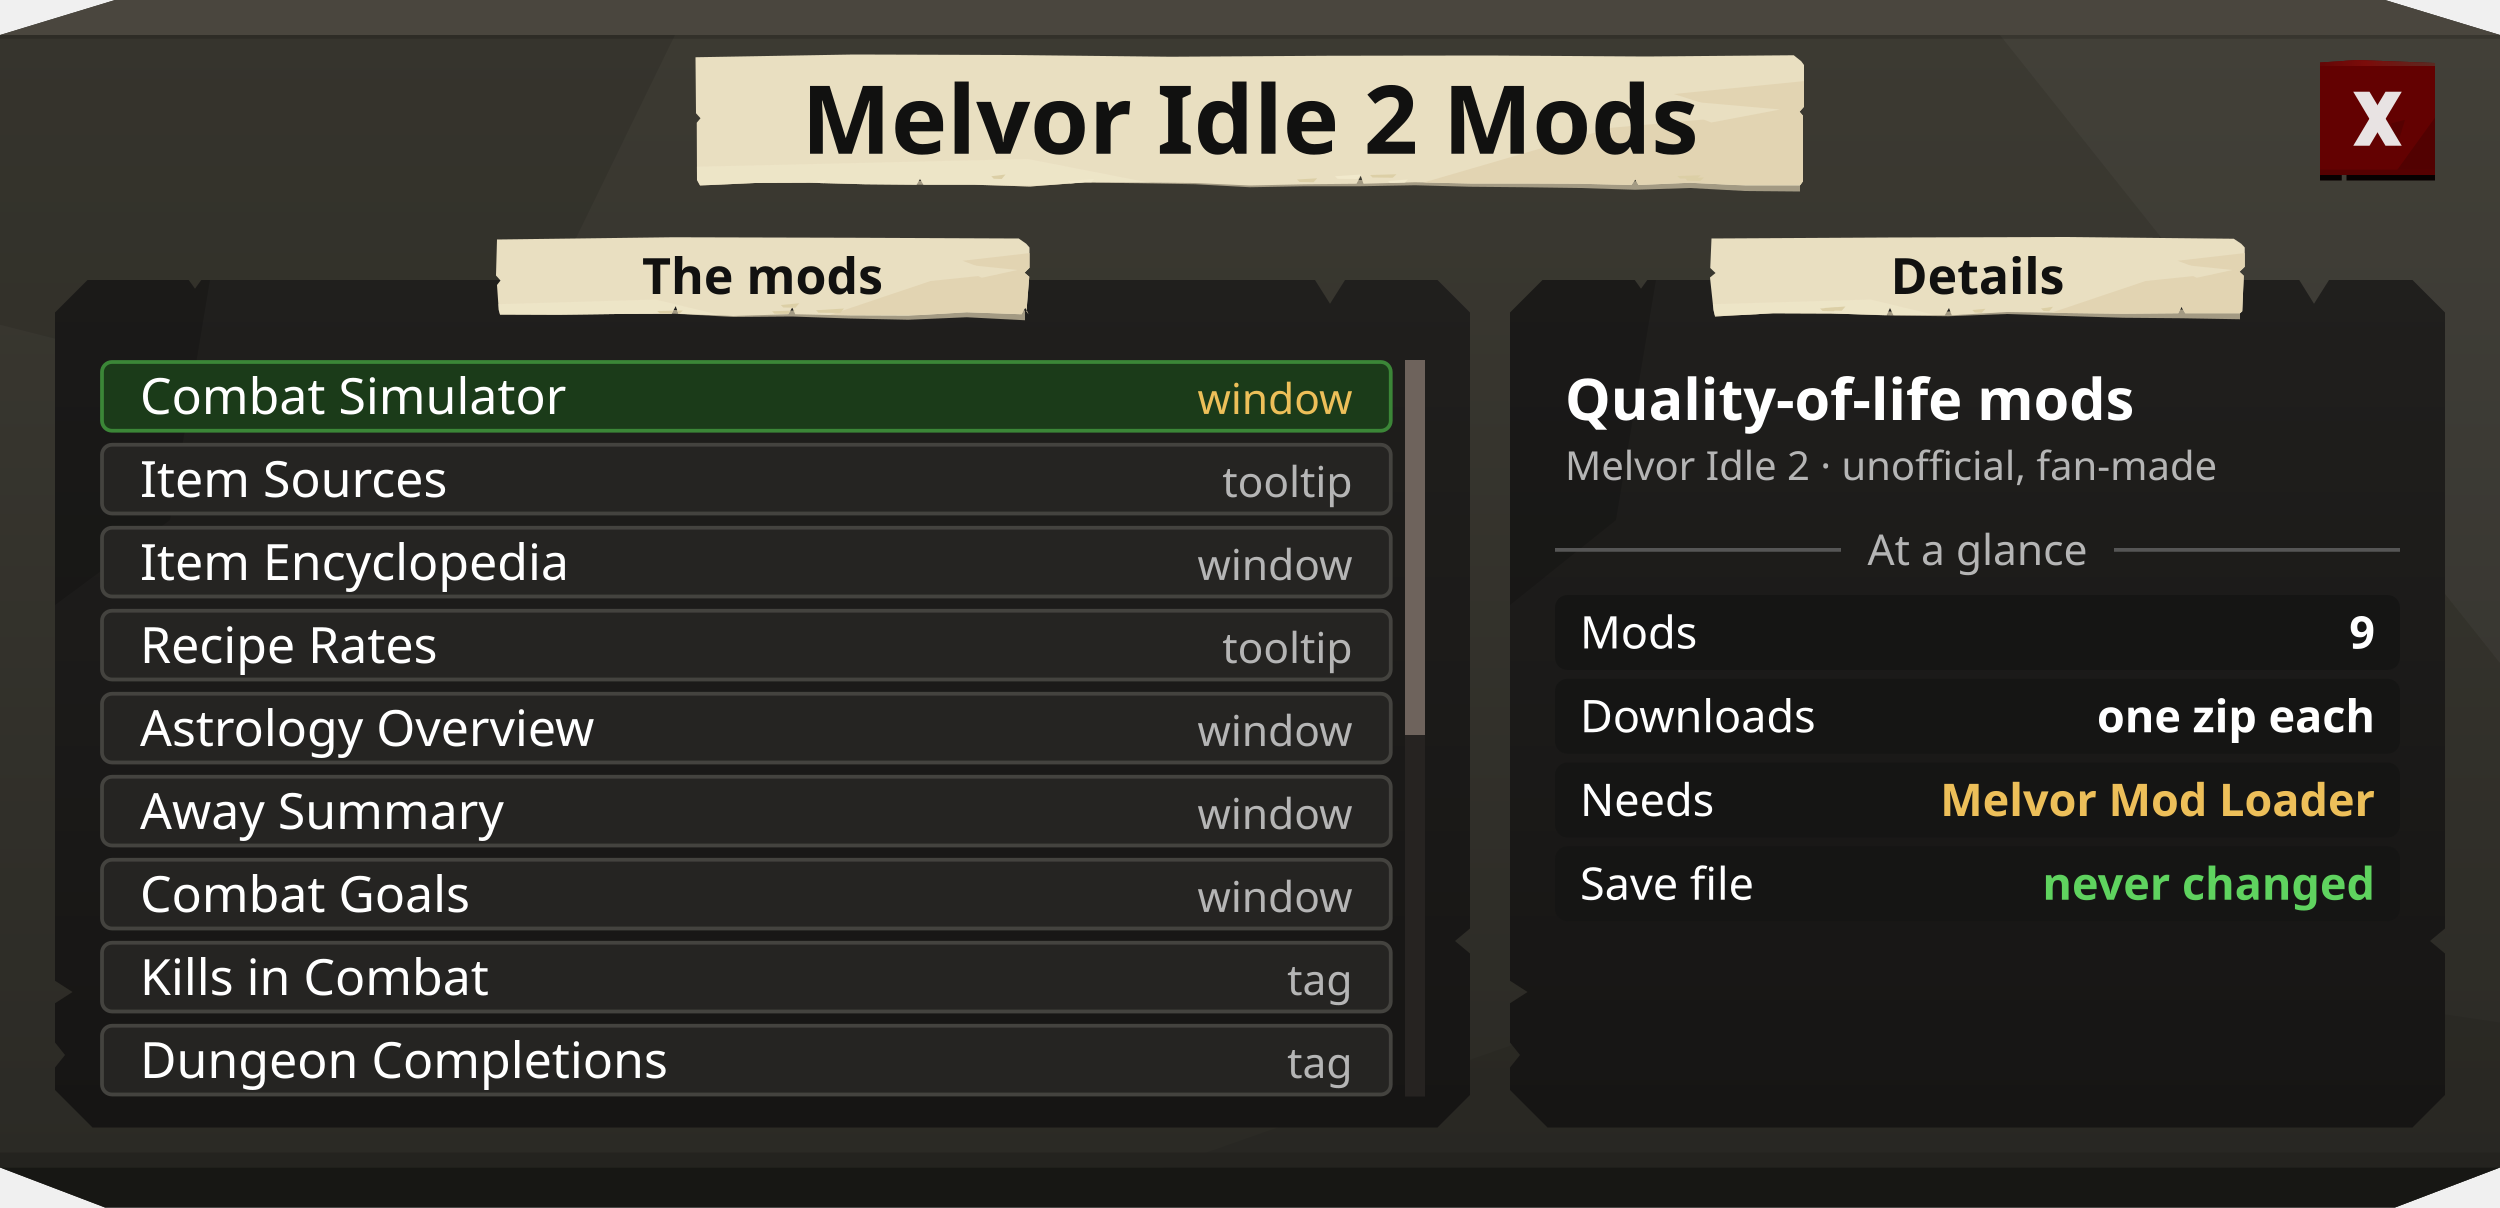
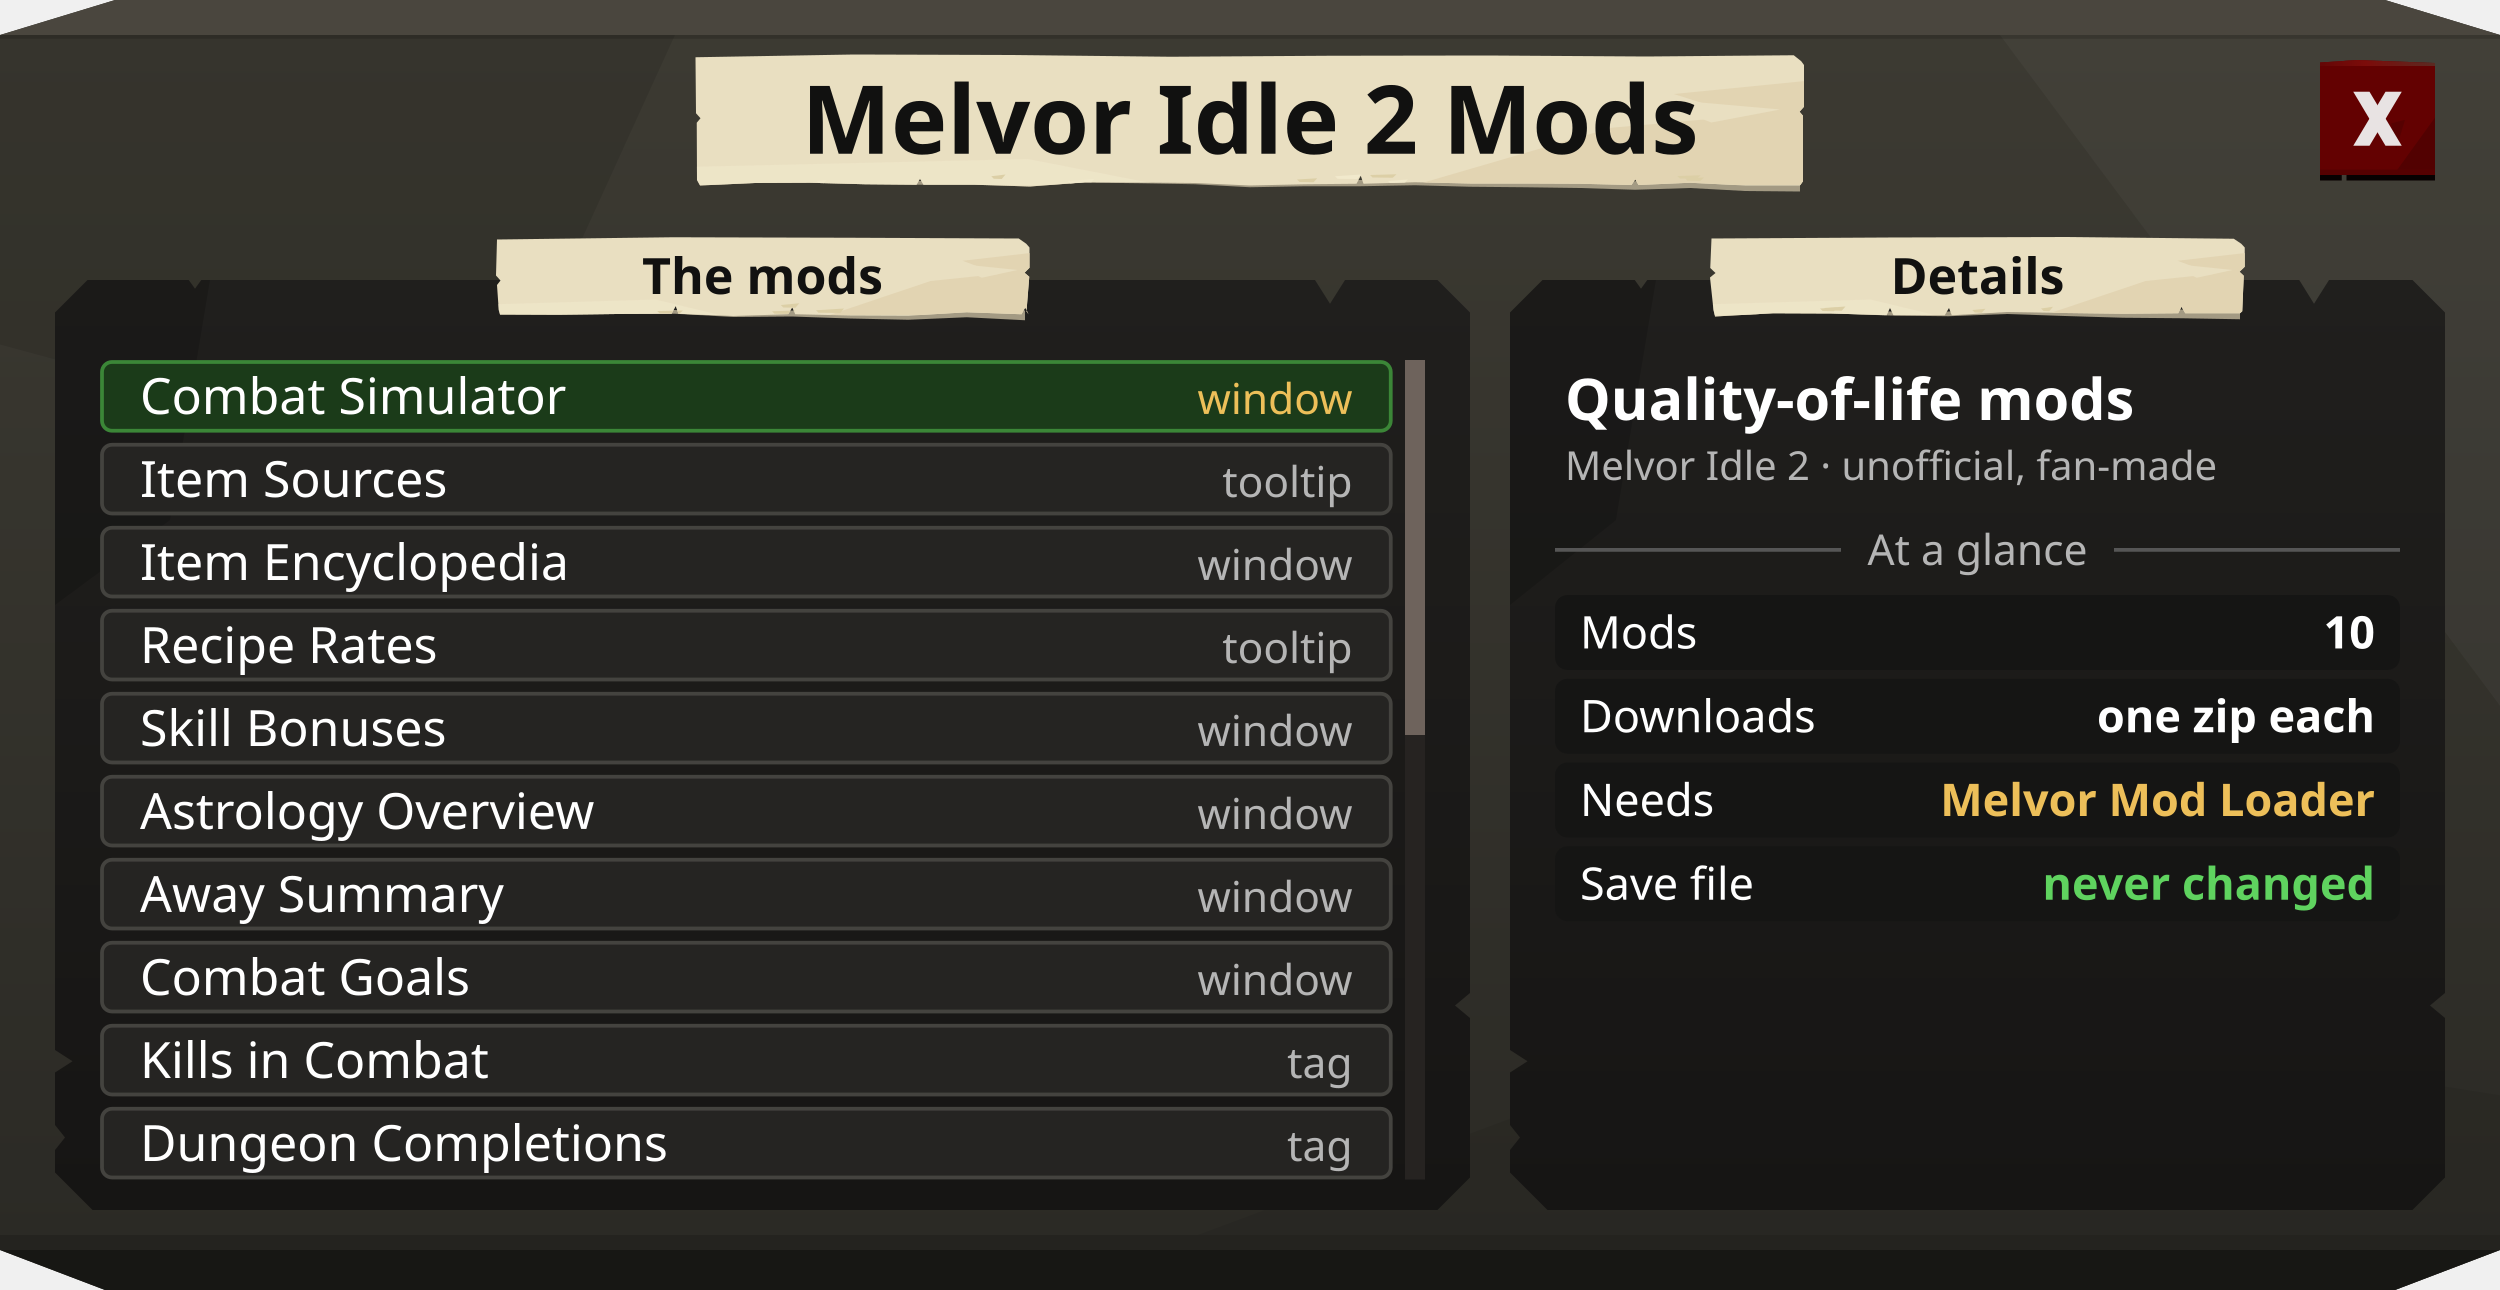
- <svg xmlns="http://www.w3.org/2000/svg" viewBox="0 0 1000 483" width="1000" height="483" role="img" aria-label="Melvor Idle 2 Mods: nine quality-of-life mods in the game's own look. Separate downloads. Your save is never changed.">
+ <svg xmlns="http://www.w3.org/2000/svg" viewBox="0 0 1000 516" width="1000" height="516" role="img" aria-label="Melvor Idle 2 Mods: ten quality-of-life mods in the game's own look. Separate downloads. Your save is never changed.">
  <defs>
    <clipPath id="c1">
-       <polygon points="46,0 954,0 1000,14 1000,467 958,483 42,483 0,467 0,14" />
+       <polygon points="46,0 954,0 1000,14 1000,500 958,516 42,516 0,500 0,14" />
    </clipPath>
-     <linearGradient id="g2" gradientUnits="userSpaceOnUse" x1="0" y1="14" x2="0" y2="467">
+     <linearGradient id="g2" gradientUnits="userSpaceOnUse" x1="0" y1="14" x2="0" y2="500">
      <stop offset="0" stop-color="#3c3a32" />
      <stop offset="1" stop-color="#2b2a25" />
    </linearGradient>
    <clipPath id="c3">
      <polygon points="278.2,22.9 341.5,21.8 404.9,22 468.3,22.7 531.7,22.3 595.1,22.2 658.5,22.6 717.5,22.1 720.5,24.5 721.6,26 721.6,42.7 719.8,44.7 721.2,46.3 721.2,72.5 720,74.2 698,74.2 676,73.1 655.4,74 654.1,71.7 652.6,74 632,73.5 610,73.4 588,73.4 566,72.9 545.4,73.5 544.3,70.3 542.6,73.5 522,73.7 500,74.2 478,73.2 456,73 434,72.9 412,74.6 390,73.9 369.4,73.9 368,71.5 366.6,73.9 346,73.7 324,73.1 302,73.2 280,74.2 278.8,72 278.7,49.1 280.2,47.3 278.4,45.3" />
    </clipPath>
    <clipPath id="c4">
      <polygon points="928,25 942.7,24 974,25.2 974,70 928,70" />
    </clipPath>
    <linearGradient id="g5" gradientUnits="userSpaceOnUse" x1="928" y1="0" x2="974" y2="0">
      <stop offset="0" stop-color="#640706" />
      <stop offset="0.4" stop-color="#7c0c0a" />
      <stop offset="1" stop-color="#5a2a22" />
    </linearGradient>
    <clipPath id="c6">
-       <polygon points="22,125 35,112 75.5,112 78,115.5 80.5,112 526,112 532,121.5 538,112 575,112 588,125 588,371.4 582,376.4 588,381.4 588,438 575,451 37,451 22,436 22,427 26,422 22,417 22,401.3 29,396.8 22,392.3" />
+       <polygon points="22,125 35,112 75.5,112 78,115.5 80.5,112 526,112 532,121.5 538,112 575,112 588,125 588,397.2 582,402.2 588,407.2 588,471 575,484 37,484 22,469 22,460 26,455 22,450 22,429 29,424.5 22,420" />
    </clipPath>
-     <linearGradient id="g7" gradientUnits="userSpaceOnUse" x1="0" y1="112" x2="0" y2="451">
+     <linearGradient id="g7" gradientUnits="userSpaceOnUse" x1="0" y1="112" x2="0" y2="484">
      <stop offset="0" stop-color="#201f1d" />
      <stop offset="1" stop-color="#161514" />
    </linearGradient>
    <clipPath id="c8">
-       <polygon points="604,125 617,112 653.9,112 656.4,115.5 658.9,112 919.7,112 925.6,121.5 931.6,112 965,112 978,125 978,371.4 972,376.4 978,381.4 978,438 965,451 619,451 604,436 604,427 608,422 604,417 604,401.3 611,396.8 604,392.3" />
+       <polygon points="604,125 617,112 653.9,112 656.4,115.5 658.9,112 919.7,112 925.6,121.5 931.6,112 965,112 978,125 978,397.2 972,402.2 978,407.2 978,471 965,484 619,484 604,469 604,460 608,455 604,450 604,429 611,424.5 604,420" />
    </clipPath>
-     <linearGradient id="g9" gradientUnits="userSpaceOnUse" x1="0" y1="112" x2="0" y2="451">
+     <linearGradient id="g9" gradientUnits="userSpaceOnUse" x1="0" y1="112" x2="0" y2="484">
      <stop offset="0" stop-color="#201f1d" />
      <stop offset="1" stop-color="#161514" />
    </linearGradient>
    <clipPath id="c10">
      <polygon points="198.8,95.8 269.3,94.9 340.7,95.1 407.5,95.4 410.5,97.5 411.8,99 411.8,107.1 409.8,109.1 411.7,110.7 410.6,124.5 411.4,125.7 410.1,123 408.6,125.7 386.7,124.9 363.3,126.3 340,126.2 318.1,125.7 316.9,123 315.3,125.7 293.3,126.4 271.4,125.5 270.3,122.4 268.6,125.5 246.7,125.6 223.3,125.9 200,125.8 199.5,124 198.8,114 200.2,112.2 198.4,110.2" />
    </clipPath>
    <clipPath id="c11">
      <polygon points="684.6,95.4 755.3,95 826.7,94.8 893.5,95.5 896.5,97.5 897.9,99 897.9,106.7 895.8,108.7 897.5,110.3 896.9,124.5 896,125.3 874.1,125.3 872.6,122.7 871.3,125.3 849.3,125.5 826,125.2 802.7,124.8 780.7,126.1 779.6,123.2 777.9,126.1 757.4,126.1 756,123.1 754.6,126.1 732.7,125.4 709.3,125.3 686,126.6 685.4,124 684,111 686.2,109.2 684.1,107.2" />
    </clipPath>
  </defs>
-   <polygon points="46,0 954,0 1000,14 1000,467 958,483 42,483 0,467 0,14" fill="url(#g2)" />
+   <polygon points="46,0 954,0 1000,14 1000,500 958,516 42,516 0,500 0,14" fill="url(#g2)" />
  <g clip-path="url(#c1)">
-     <polygon points="0,14 270,14 190,178.2 0,129.9" fill="#000000" opacity="0.1" />
-     <polygon points="1000,14 1000,265.2 800,14" fill="#ffffff" opacity="0.035" />
-     <polygon points="420,483 740,370.4 1000,409 1000,483" fill="#000000" opacity="0.07" />
+     <polygon points="0,14 270,14 190,189.4 0,137.8" fill="#000000" opacity="0.1" />
+     <polygon points="1000,14 1000,282.3 800,14" fill="#ffffff" opacity="0.035" />
+     <polygon points="420,516 740,396.8 1000,438.1 1000,516" fill="#000000" opacity="0.07" />
    <rect x="0" y="0" width="1000" height="14" fill="#4a463e" />
    <rect x="0" y="14" width="1000" height="1.5" fill="#000000" opacity="0.16" />
-     <rect x="0" y="461" width="1000" height="6" fill="#24231f" />
-     <rect x="0" y="467" width="1000" height="16" fill="#171714" />
+     <rect x="0" y="494" width="1000" height="6" fill="#24231f" />
+     <rect x="0" y="500" width="1000" height="16" fill="#171714" />
  </g>
  <polygon points="720,72.7 698,72.7 676,71.6 654,72.5 632,72 610,71.9 588,71.9 566,71.4 544,72 522,72.2 500,72.7 478,71.7 456,71.5 434,71.4 412,73.1 390,72.4 368,72.4 346,72.2 324,71.6 302,71.7 280,72.7 280,74.2 302,73.2 324,73.1 346,73.7 368,73.9 390,73.9 412,74.6 434,73 456,73.3 478,73.7 500,74.9 522,74.5 544,74.5 566,74.1 588,74.7 610,74.9 632,75.2 654,75.9 676,75.2 698,76.4 720,76.6" fill="#a39a83" />
  <polygon points="278.2,22.9 341.5,21.8 404.9,22 468.3,22.7 531.7,22.3 595.1,22.2 658.5,22.6 717.5,22.1 720.5,24.5 721.6,26 721.6,42.7 719.8,44.7 721.2,46.3 721.2,72.5 720,74.2 698,74.2 676,73.1 655.4,74 654.1,71.7 652.6,74 632,73.5 610,73.4 588,73.4 566,72.9 545.4,73.5 544.3,70.3 542.6,73.5 522,73.7 500,74.2 478,73.2 456,73 434,72.9 412,74.6 390,73.9 369.4,73.9 368,71.5 366.6,73.9 346,73.7 324,73.1 302,73.2 280,74.2 278.8,72 278.7,49.1 280.2,47.3 278.4,45.3" fill="#e9dfc1" />
  <g clip-path="url(#c3)">
    <polygon points="722,32.4 669.5,37.6 697,46.4 644.6,51.1 566,74 722,74" fill="#e2d4b2" />
    <polygon points="712,43.8 659.6,39.2 684.5,49" fill="#e9dfc1" />
    <polygon points="278,66.7 411.2,63.6 464.5,74 278,74" fill="#f1e9cc" opacity="0.55" />
    <polygon points="326.7,72.4 330.7,72 329.2,73.5 327.7,73.4" fill="#f1e9cc" />
    <polygon points="674,71.3 681.6,71 680.1,72.4 675,72.3" fill="#dccfa6" />
    <polygon points="548,70 558.6,69.7 557.1,71.1 549,71" fill="#dccfa6" />
    <polygon points="534,70.5 544.4,69.8 542.9,71.6 535,71.5" fill="#f1e9cc" />
    <polygon points="427.1,72.4 437.6,71.6 436.1,73.5 428.1,73.4" fill="#f1e9cc" />
    <polygon points="396.5,70.5 402.2,69.8 400.7,71.6 397.5,71.5" fill="#dccfa6" />
    <polygon points="555.2,72.4 563.1,71.8 561.6,73.5 556.2,73.4" fill="#f1e9cc" />
    <polygon points="670.9,70.4 680.3,70.1 678.8,71.5 671.9,71.4" fill="#dccfa6" />
    <polygon points="518.8,71.8 526.9,71.3 525.4,72.9 519.8,72.8" fill="#dccfa6" />
  </g>
  <text x="500" y="61.5" font-family="'Noto Sans','Open Sans','Segoe UI',Roboto,'Helvetica Neue',Arial,sans-serif" font-size="38" font-weight="700" fill="#111110" text-anchor="middle" textLength="351.9">Melvor Idle 2 Mods</text>
  <rect x="928" y="69" width="8.7" height="3.2" fill="#070101" />
  <rect x="938.6" y="69" width="35.4" height="3.2" fill="#070101" />
  <polygon points="928,25 942.7,24 974,25.2 974,70 928,70" fill="#630101" />
  <g clip-path="url(#c4)">
    <polygon points="974,47 957.4,70 974,70" fill="#520101" />
    <polygon points="956.5,49.3 962,47.9 958.4,59.9" fill="#560101" />
    <rect x="928" y="24" width="46" height="2.4" fill="url(#g5)" />
    <rect x="928" y="67.8" width="46" height="2.2" fill="#560101" />
  </g>
  <polygon points="941.3,36.7 947.8,36.7 960.7,58.3 954.2,58.3" fill="#e8e3e3" />
  <polygon points="960.7,36.7 954.2,36.7 941.3,58.3 947.8,58.3" fill="#e8e3e3" />
-   <polygon points="22,125 35,112 75.5,112 78,115.5 80.5,112 526,112 532,121.5 538,112 575,112 588,125 588,371.4 582,376.4 588,381.4 588,438 575,451 37,451 22,436 22,427 26,422 22,417 22,401.3 29,396.8 22,392.3" fill="url(#g7)" />
+   <polygon points="22,125 35,112 75.5,112 78,115.5 80.5,112 526,112 532,121.5 538,112 575,112 588,125 588,397.2 582,402.2 588,407.2 588,471 575,484 37,484 22,469 22,460 26,455 22,450 22,429 29,424.5 22,420" fill="url(#g7)" />
  <polygon points="22,112 84,112 68,208 22,242" fill="#000000" opacity="0.16" clip-path="url(#c6)" />
-   <polygon points="604,125 617,112 653.9,112 656.4,115.5 658.9,112 919.7,112 925.6,121.5 931.6,112 965,112 978,125 978,371.4 972,376.4 978,381.4 978,438 965,451 619,451 604,436 604,427 608,422 604,417 604,401.3 611,396.8 604,392.3" fill="url(#g9)" />
+   <polygon points="604,125 617,112 653.9,112 656.4,115.5 658.9,112 919.7,112 925.6,121.5 931.6,112 965,112 978,125 978,397.2 972,402.2 978,407.2 978,471 965,484 619,484 604,469 604,460 608,455 604,450 604,429 611,424.5 604,420" fill="url(#g9)" />
  <polygon points="604,112 662.4,112 646.4,208 604,242" fill="#000000" opacity="0.16" clip-path="url(#c8)" />
  <polygon points="410,124.2 386.7,123.4 363.3,124.8 340,124.7 316.7,124.2 293.3,124.9 270,124 246.7,124.1 223.3,124.4 200,124.3 200,125.8 223.3,125.9 246.7,125.6 270,125.5 293.3,126.8 316.7,126.6 340,127.4 363.3,127.9 386.7,126.9 410,128.1" fill="#a39a83" />
  <polygon points="198.8,95.8 269.3,94.9 340.7,95.1 407.5,95.4 410.5,97.5 411.8,99 411.8,107.1 409.8,109.1 411.7,110.7 410.6,124.5 411.4,125.7 410.1,123 408.6,125.7 386.7,124.9 363.3,126.3 340,126.2 318.1,125.7 316.9,123 315.3,125.7 293.3,126.4 271.4,125.5 270.3,122.4 268.6,125.5 246.7,125.6 223.3,125.9 200,125.8 199.5,124 198.8,114 200.2,112.2 198.4,110.2" fill="#e9dfc1" />
  <g clip-path="url(#c10)">
    <polygon points="412,101.2 385,104.3 399.2,109.6 372.2,112.4 331.8,126 412,126" fill="#e2d4b2" />
    <polygon points="406.9,108 379.9,105.2 392.7,111.1" fill="#e9dfc1" />
    <polygon points="198,121.7 262.2,119.8 287.9,126 198,126" fill="#f1e9cc" opacity="0.55" />
    <polygon points="312.3,122 319.7,121.3 318.2,123.1 313.3,123" fill="#dccfa6" />
    <polygon points="262.9,124.4 273.2,124.2 271.7,125.5 263.9,125.4" fill="#dccfa6" />
    <polygon points="308.8,124.5 318.2,124.2 316.7,125.6 309.8,125.5" fill="#dccfa6" />
    <polygon points="326.4,124.1 337.6,123.4 336.1,125.2 327.4,125.1" fill="#dccfa6" />
  </g>
  <text x="305" y="117.6" font-family="'Noto Sans','Open Sans','Segoe UI',Roboto,'Helvetica Neue',Arial,sans-serif" font-size="20" font-weight="700" fill="#111110" text-anchor="middle" textLength="93.2">The mods</text>
  <polygon points="896,123.8 872.7,123.8 849.3,124 826,123.7 802.7,123.3 779.3,124.6 756,124.6 732.7,123.9 709.3,123.8 686,125.1 686,126.6 709.3,125.3 732.7,125.4 756,126.2 779.3,126.5 802.7,125.6 826,126.4 849.3,127.1 872.7,127.3 896,127.7" fill="#a39a83" />
  <polygon points="684.6,95.4 755.3,95 826.7,94.8 893.5,95.5 896.5,97.5 897.9,99 897.9,106.7 895.8,108.7 897.5,110.3 896.9,124.5 896,125.3 874.1,125.3 872.6,122.7 871.3,125.3 849.3,125.5 826,125.2 802.7,124.8 780.7,126.1 779.6,123.2 777.9,126.1 757.4,126.1 756,123.1 754.6,126.1 732.7,125.4 709.3,125.3 686,126.6 685.4,124 684,111 686.2,109.2 684.1,107.2" fill="#e9dfc1" />
  <g clip-path="url(#c11)">
    <polygon points="898,101.2 871,104.3 885.2,109.6 858.2,112.4 817.8,126 898,126" fill="#e2d4b2" />
    <polygon points="892.9,108 865.9,105.2 878.7,111.1" fill="#e9dfc1" />
    <polygon points="684,121.7 748.2,119.8 773.9,126 684,126" fill="#f1e9cc" opacity="0.55" />
    <polygon points="816.4,123.4 821.2,122.7 819.7,124.5 817.4,124.4" fill="#dccfa6" />
    <polygon points="788.9,124 794.2,123.5 792.7,125.1 789.9,125" fill="#dccfa6" />
    <polygon points="729.6,123.2 738.2,122.6 736.7,124.3 730.6,124.2" fill="#dccfa6" />
    <polygon points="728,123.4 735,123 733.5,124.5 729,124.4" fill="#dccfa6" />
  </g>
  <text x="791" y="117.6" font-family="'Noto Sans','Open Sans','Segoe UI',Roboto,'Helvetica Neue',Arial,sans-serif" font-size="20" font-weight="700" fill="#111110" text-anchor="middle" textLength="65.2">Details</text>
-   <rect x="562" y="144" width="8" height="294.6" fill="#262321" />
+   <rect x="562" y="144" width="8" height="327.8" fill="#262321" />
  <rect x="562" y="144" width="8" height="150" fill="#6e635c" />
  <rect x="40.8" y="144.8" width="515.5" height="27.5" fill="#1b3b19" rx="4" stroke="#3b8637" stroke-width="1.5" />
  <text x="56" y="165.6" font-family="'Noto Sans','Open Sans','Segoe UI',Roboto,'Helvetica Neue',Arial,sans-serif" font-size="20" font-weight="400" fill="#ffffff" text-anchor="start" textLength="162.4">Combat Simulator</text>
  <text x="541" y="165.6" font-family="'Noto Sans','Open Sans','Segoe UI',Roboto,'Helvetica Neue',Arial,sans-serif" font-size="17" font-weight="400" fill="#edbf59" text-anchor="end" textLength="59.2">window</text>
  <rect x="40.8" y="177.9" width="515.5" height="27.5" fill="#252422" rx="4" stroke="#44433f" stroke-width="1.5" />
  <text x="56" y="198.8" font-family="'Noto Sans','Open Sans','Segoe UI',Roboto,'Helvetica Neue',Arial,sans-serif" font-size="20" font-weight="400" fill="#ffffff" text-anchor="start" textLength="115.8">Item Sources</text>
  <text x="541" y="198.8" font-family="'Noto Sans','Open Sans','Segoe UI',Roboto,'Helvetica Neue',Arial,sans-serif" font-size="17" font-weight="400" fill="#b5b5b5" text-anchor="end" textLength="50.4">tooltip</text>
  <rect x="40.8" y="211.1" width="515.5" height="27.5" fill="#252422" rx="4" stroke="#44433f" stroke-width="1.5" />
  <text x="56" y="232" font-family="'Noto Sans','Open Sans','Segoe UI',Roboto,'Helvetica Neue',Arial,sans-serif" font-size="20" font-weight="400" fill="#ffffff" text-anchor="start" textLength="162.8">Item Encyclopedia</text>
  <text x="541" y="232" font-family="'Noto Sans','Open Sans','Segoe UI',Roboto,'Helvetica Neue',Arial,sans-serif" font-size="17" font-weight="400" fill="#b5b5b5" text-anchor="end" textLength="59.2">window</text>
  <rect x="40.8" y="244.3" width="515.5" height="27.5" fill="#252422" rx="4" stroke="#44433f" stroke-width="1.5" />
  <text x="56" y="265.2" font-family="'Noto Sans','Open Sans','Segoe UI',Roboto,'Helvetica Neue',Arial,sans-serif" font-size="20" font-weight="400" fill="#ffffff" text-anchor="start" textLength="113.7">Recipe Rates</text>
  <text x="541" y="265.2" font-family="'Noto Sans','Open Sans','Segoe UI',Roboto,'Helvetica Neue',Arial,sans-serif" font-size="17" font-weight="400" fill="#b5b5b5" text-anchor="end" textLength="50.4">tooltip</text>
  <rect x="40.8" y="277.5" width="515.5" height="27.5" fill="#252422" rx="4" stroke="#44433f" stroke-width="1.5" />
-   <text x="56" y="298.4" font-family="'Noto Sans','Open Sans','Segoe UI',Roboto,'Helvetica Neue',Arial,sans-serif" font-size="20" font-weight="400" fill="#ffffff" text-anchor="start" textLength="174.3">Astrology Overview</text>
+   <text x="56" y="298.4" font-family="'Noto Sans','Open Sans','Segoe UI',Roboto,'Helvetica Neue',Arial,sans-serif" font-size="20" font-weight="400" fill="#ffffff" text-anchor="start" textLength="115.5">Skill Bonuses</text>
  <text x="541" y="298.4" font-family="'Noto Sans','Open Sans','Segoe UI',Roboto,'Helvetica Neue',Arial,sans-serif" font-size="17" font-weight="400" fill="#b5b5b5" text-anchor="end" textLength="59.2">window</text>
  <rect x="40.8" y="310.7" width="515.5" height="27.5" fill="#252422" rx="4" stroke="#44433f" stroke-width="1.5" />
-   <text x="56" y="331.6" font-family="'Noto Sans','Open Sans','Segoe UI',Roboto,'Helvetica Neue',Arial,sans-serif" font-size="20" font-weight="400" fill="#ffffff" text-anchor="start" textLength="137.9">Away Summary</text>
+   <text x="56" y="331.6" font-family="'Noto Sans','Open Sans','Segoe UI',Roboto,'Helvetica Neue',Arial,sans-serif" font-size="20" font-weight="400" fill="#ffffff" text-anchor="start" textLength="174.3">Astrology Overview</text>
  <text x="541" y="331.6" font-family="'Noto Sans','Open Sans','Segoe UI',Roboto,'Helvetica Neue',Arial,sans-serif" font-size="17" font-weight="400" fill="#b5b5b5" text-anchor="end" textLength="59.2">window</text>
  <rect x="40.8" y="343.9" width="515.5" height="27.5" fill="#252422" rx="4" stroke="#44433f" stroke-width="1.5" />
-   <text x="56" y="364.8" font-family="'Noto Sans','Open Sans','Segoe UI',Roboto,'Helvetica Neue',Arial,sans-serif" font-size="20" font-weight="400" fill="#ffffff" text-anchor="start" textLength="126.3">Combat Goals</text>
+   <text x="56" y="364.8" font-family="'Noto Sans','Open Sans','Segoe UI',Roboto,'Helvetica Neue',Arial,sans-serif" font-size="20" font-weight="400" fill="#ffffff" text-anchor="start" textLength="137.9">Away Summary</text>
  <text x="541" y="364.8" font-family="'Noto Sans','Open Sans','Segoe UI',Roboto,'Helvetica Neue',Arial,sans-serif" font-size="17" font-weight="400" fill="#b5b5b5" text-anchor="end" textLength="59.2">window</text>
  <rect x="40.8" y="377.1" width="515.5" height="27.5" fill="#252422" rx="4" stroke="#44433f" stroke-width="1.5" />
-   <text x="56" y="398" font-family="'Noto Sans','Open Sans','Segoe UI',Roboto,'Helvetica Neue',Arial,sans-serif" font-size="20" font-weight="400" fill="#ffffff" text-anchor="start" textLength="133.7">Kills in Combat</text>
-   <text x="541" y="398" font-family="'Noto Sans','Open Sans','Segoe UI',Roboto,'Helvetica Neue',Arial,sans-serif" font-size="17" font-weight="400" fill="#b5b5b5" text-anchor="end" textLength="24.8">tag</text>
+   <text x="56" y="398" font-family="'Noto Sans','Open Sans','Segoe UI',Roboto,'Helvetica Neue',Arial,sans-serif" font-size="20" font-weight="400" fill="#ffffff" text-anchor="start" textLength="126.3">Combat Goals</text>
+   <text x="541" y="398" font-family="'Noto Sans','Open Sans','Segoe UI',Roboto,'Helvetica Neue',Arial,sans-serif" font-size="17" font-weight="400" fill="#b5b5b5" text-anchor="end" textLength="59.2">window</text>
  <rect x="40.8" y="410.3" width="515.5" height="27.5" fill="#252422" rx="4" stroke="#44433f" stroke-width="1.5" />
-   <text x="56" y="431.2" font-family="'Noto Sans','Open Sans','Segoe UI',Roboto,'Helvetica Neue',Arial,sans-serif" font-size="20" font-weight="400" fill="#ffffff" text-anchor="start" textLength="201.9">Dungeon Completions</text>
+   <text x="56" y="431.2" font-family="'Noto Sans','Open Sans','Segoe UI',Roboto,'Helvetica Neue',Arial,sans-serif" font-size="20" font-weight="400" fill="#ffffff" text-anchor="start" textLength="133.7">Kills in Combat</text>
  <text x="541" y="431.2" font-family="'Noto Sans','Open Sans','Segoe UI',Roboto,'Helvetica Neue',Arial,sans-serif" font-size="17" font-weight="400" fill="#b5b5b5" text-anchor="end" textLength="24.8">tag</text>
+   <rect x="40.8" y="443.5" width="515.5" height="27.5" fill="#252422" rx="4" stroke="#44433f" stroke-width="1.5" />
+   <text x="56" y="464.4" font-family="'Noto Sans','Open Sans','Segoe UI',Roboto,'Helvetica Neue',Arial,sans-serif" font-size="20" font-weight="400" fill="#ffffff" text-anchor="start" textLength="201.9">Dungeon Completions</text>
+   <text x="541" y="464.4" font-family="'Noto Sans','Open Sans','Segoe UI',Roboto,'Helvetica Neue',Arial,sans-serif" font-size="17" font-weight="400" fill="#b5b5b5" text-anchor="end" textLength="24.8">tag</text>
  <text x="626" y="168" font-family="'Noto Sans','Open Sans','Segoe UI',Roboto,'Helvetica Neue',Arial,sans-serif" font-size="23" font-weight="700" fill="#ffffff" text-anchor="start" textLength="223">Quality-of-life mods</text>
  <text x="626" y="192" font-family="'Noto Sans','Open Sans','Segoe UI',Roboto,'Helvetica Neue',Arial,sans-serif" font-size="16" font-weight="400" fill="#b5b5b5" text-anchor="start" textLength="249.3">Melvor Idle 2 · unofficial, fan-made</text>
  <rect x="622" y="219.2" width="114.4" height="1.5" fill="#565656" />
  <rect x="845.6" y="219.2" width="114.4" height="1.5" fill="#565656" />
  <text x="791" y="226" font-family="'Noto Sans','Open Sans','Segoe UI',Roboto,'Helvetica Neue',Arial,sans-serif" font-size="17" font-weight="400" fill="#b5b5b5" text-anchor="middle" textLength="85.1">At a glance</text>
  <rect x="622" y="238" width="338" height="30" fill="#151514" rx="5" />
  <text x="632" y="259.4" font-family="'Noto Sans','Open Sans','Segoe UI',Roboto,'Helvetica Neue',Arial,sans-serif" font-size="18" font-weight="400" fill="#ffffff" text-anchor="start" textLength="45.6">Mods</text>
-   <text x="950" y="259.4" font-family="'Noto Sans','Open Sans','Segoe UI',Roboto,'Helvetica Neue',Arial,sans-serif" font-size="18" font-weight="700" fill="#ffffff" text-anchor="end" textLength="10.5">9</text>
+   <text x="950" y="259.4" font-family="'Noto Sans','Open Sans','Segoe UI',Roboto,'Helvetica Neue',Arial,sans-serif" font-size="18" font-weight="700" fill="#ffffff" text-anchor="end" textLength="21">10</text>
  <rect x="622" y="271.5" width="338" height="30" fill="#151514" rx="5" />
  <text x="632" y="292.9" font-family="'Noto Sans','Open Sans','Segoe UI',Roboto,'Helvetica Neue',Arial,sans-serif" font-size="18" font-weight="400" fill="#ffffff" text-anchor="start" textLength="90">Downloads</text>
  <text x="950" y="292.9" font-family="'Noto Sans','Open Sans','Segoe UI',Roboto,'Helvetica Neue',Arial,sans-serif" font-size="18" font-weight="700" fill="#ffffff" text-anchor="end" textLength="106.9">one zip each</text>
  <rect x="622" y="305" width="338" height="30" fill="#151514" rx="5" />
  <text x="632" y="326.4" font-family="'Noto Sans','Open Sans','Segoe UI',Roboto,'Helvetica Neue',Arial,sans-serif" font-size="18" font-weight="400" fill="#ffffff" text-anchor="start" textLength="51.3">Needs</text>
  <text x="950" y="326.4" font-family="'Noto Sans','Open Sans','Segoe UI',Roboto,'Helvetica Neue',Arial,sans-serif" font-size="18" font-weight="700" fill="#edbf59" text-anchor="end" textLength="169.7">Melvor Mod Loader</text>
  <rect x="622" y="338.5" width="338" height="30" fill="#151514" rx="5" />
  <text x="632" y="359.9" font-family="'Noto Sans','Open Sans','Segoe UI',Roboto,'Helvetica Neue',Arial,sans-serif" font-size="18" font-weight="400" fill="#ffffff" text-anchor="start" textLength="66.4">Save file</text>
  <text x="950" y="359.9" font-family="'Noto Sans','Open Sans','Segoe UI',Roboto,'Helvetica Neue',Arial,sans-serif" font-size="18" font-weight="700" fill="#5fd35f" text-anchor="end" textLength="126.2">never changed</text>
</svg>
